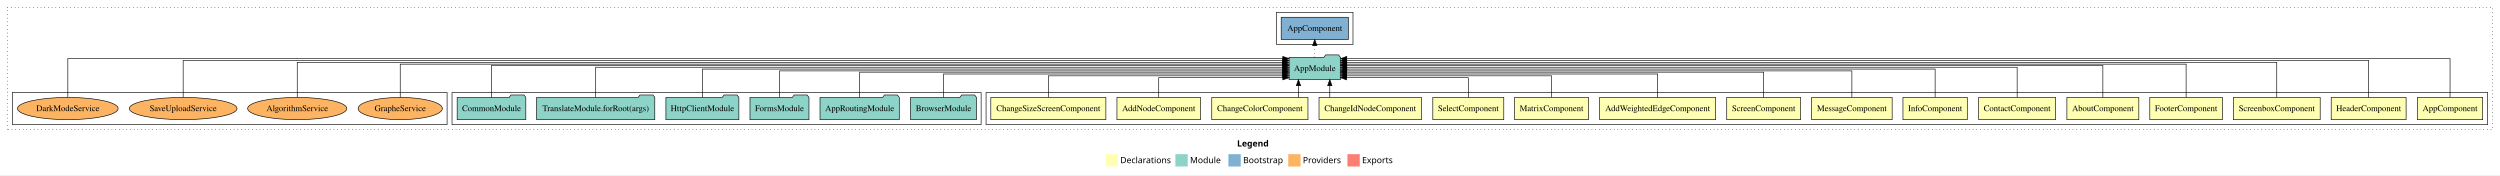
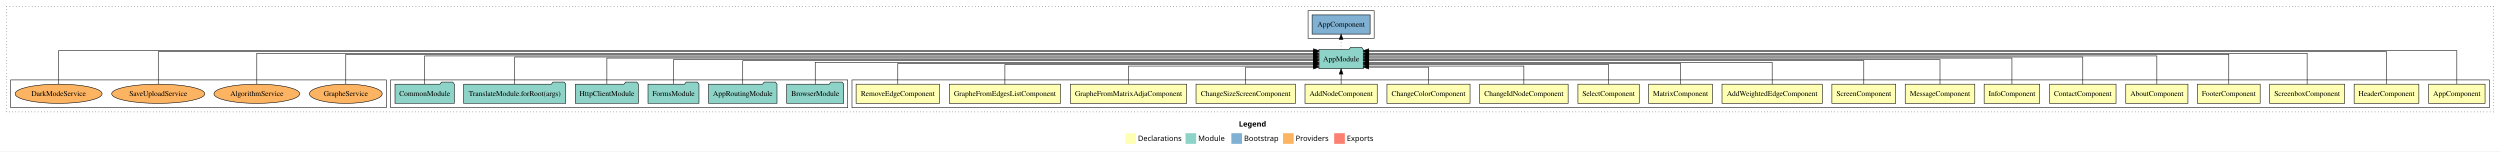
- <svg xmlns="http://www.w3.org/2000/svg" width="4054pt" height="284pt" viewBox="0.00 0.00 4054.00 284.00">
+ <svg xmlns="http://www.w3.org/2000/svg" width="4692pt" height="284pt" viewBox="0.00 0.00 4692.00 284.00">
  <g id="graph0" class="graph" transform="scale(1 1) rotate(0) translate(4 280)">
-     <polygon fill="white" stroke="transparent" points="-4,4 -4,-280 4050,-280 4050,4 -4,4" />
-     <text text-anchor="start" x="2002.01" y="-42.4" font-family="Times-12" font-weight="bold" font-size="14.00">Legend</text>
-     <polygon fill="#ffffb3" stroke="transparent" points="1789,-10 1789,-30 1809,-30 1809,-10 1789,-10" />
-     <text text-anchor="start" x="1812.63" y="-15.4" font-family="Times-12" font-size="14.00">  Declarations</text>
-     <polygon fill="#8dd3c7" stroke="transparent" points="1902,-10 1902,-30 1922,-30 1922,-10 1902,-10" />
-     <text text-anchor="start" x="1925.73" y="-15.4" font-family="Times-12" font-size="14.00">  Module</text>
-     <polygon fill="#80b1d3" stroke="transparent" points="1988,-10 1988,-30 2008,-30 2008,-10 1988,-10" />
-     <text text-anchor="start" x="2011.78" y="-15.4" font-family="Times-12" font-size="14.00">  Bootstrap</text>
-     <polygon fill="#fdb462" stroke="transparent" points="2085,-10 2085,-30 2105,-30 2105,-10 2085,-10" />
-     <text text-anchor="start" x="2108.67" y="-15.4" font-family="Times-12" font-size="14.00">  Providers</text>
-     <polygon fill="#fb8072" stroke="transparent" points="2181,-10 2181,-30 2201,-30 2201,-10 2181,-10" />
-     <text text-anchor="start" x="2204.73" y="-15.4" font-family="Times-12" font-size="14.00">  Exports</text>
+     <polygon fill="white" stroke="transparent" points="-4,4 -4,-280 4688,-280 4688,4 -4,4" />
+     <text text-anchor="start" x="2321.01" y="-42.4" font-family="Times-12" font-weight="bold" font-size="14.00">Legend</text>
+     <polygon fill="#ffffb3" stroke="transparent" points="2108,-10 2108,-30 2128,-30 2128,-10 2108,-10" />
+     <text text-anchor="start" x="2131.63" y="-15.4" font-family="Times-12" font-size="14.00">  Declarations</text>
+     <polygon fill="#8dd3c7" stroke="transparent" points="2221,-10 2221,-30 2241,-30 2241,-10 2221,-10" />
+     <text text-anchor="start" x="2244.73" y="-15.4" font-family="Times-12" font-size="14.00">  Module</text>
+     <polygon fill="#80b1d3" stroke="transparent" points="2307,-10 2307,-30 2327,-30 2327,-10 2307,-10" />
+     <text text-anchor="start" x="2330.78" y="-15.4" font-family="Times-12" font-size="14.00">  Bootstrap</text>
+     <polygon fill="#fdb462" stroke="transparent" points="2404,-10 2404,-30 2424,-30 2424,-10 2404,-10" />
+     <text text-anchor="start" x="2427.67" y="-15.4" font-family="Times-12" font-size="14.00">  Providers</text>
+     <polygon fill="#fb8072" stroke="transparent" points="2500,-10 2500,-30 2520,-30 2520,-10 2500,-10" />
+     <text text-anchor="start" x="2523.73" y="-15.4" font-family="Times-12" font-size="14.00">  Exports</text>
    <g id="clust1" class="cluster">
-       <polygon fill="none" stroke="black" stroke-dasharray="1,5" points="8,-70 8,-268 4038,-268 4038,-70 8,-70" />
+       <polygon fill="none" stroke="black" stroke-dasharray="1,5" points="8,-70 8,-268 4676,-268 4676,-70 8,-70" />
    </g>
    <g id="clust2" class="cluster">
-       <polygon fill="none" stroke="black" points="1595,-78 1595,-130 4030,-130 4030,-78 1595,-78" />
-     </g>
-     <g id="clust19" class="cluster">
+       <polygon fill="none" stroke="black" points="1595,-78 1595,-130 4668,-130 4668,-78 1595,-78" />
+     </g>
+     <g id="clust22" class="cluster">
      <polygon fill="none" stroke="black" points="729,-78 729,-130 1587,-130 1587,-78 729,-78" />
    </g>
-     <g id="clust21" class="cluster">
-       <polygon fill="none" stroke="black" points="2066,-208 2066,-260 2190,-260 2190,-208 2066,-208" />
-     </g>
-     <g id="clust22" class="cluster">
+     <g id="clust24" class="cluster">
+       <polygon fill="none" stroke="black" points="2451,-208 2451,-260 2575,-260 2575,-208 2451,-208" />
+     </g>
+     <g id="clust25" class="cluster">
      <polygon fill="none" stroke="black" points="16,-78 16,-130 721,-130 721,-78 16,-78" />
    </g>
    <g id="node1" class="node">
-       <polygon fill="#ffffb3" stroke="black" points="4021.94,-122 3916.06,-122 3916.06,-86 4021.94,-86 4021.94,-122" />
-       <text text-anchor="middle" x="3969" y="-99.8" font-family="Times,serif" font-size="14.00">AppComponent</text>
+       <polygon fill="#ffffb3" stroke="black" points="4659.94,-122 4554.06,-122 4554.06,-86 4659.94,-86 4659.94,-122" />
+       <text text-anchor="middle" x="4607" y="-99.8" font-family="Times,serif" font-size="14.00">AppComponent</text>
+     </g>
+     <g id="node20" class="node">
+       <polygon fill="#8dd3c7" stroke="black" points="2554.66,-187 2551.66,-191 2530.66,-191 2527.66,-187 2471.34,-187 2471.34,-151 2554.66,-151 2554.66,-187" />
+       <text text-anchor="middle" x="2513" y="-164.8" font-family="Times,serif" font-size="14.00">AppModule</text>
+     </g>
+     <g id="edge1" class="edge">
+       <path fill="none" stroke="black" d="M4607,-122.38C4607,-146.28 4607,-185 4607,-185 4607,-185 2564.83,-185 2564.83,-185" />
+       <polygon fill="black" stroke="black" points="2564.83,-181.5 2554.83,-185 2564.83,-188.5 2564.83,-181.5" />
+     </g>
+     <g id="node2" class="node">
+       <polygon fill="#ffffb3" stroke="black" points="4535.74,-122 4414.26,-122 4414.26,-86 4535.74,-86 4535.74,-122" />
+       <text text-anchor="middle" x="4475" y="-99.8" font-family="Times,serif" font-size="14.00">HeaderComponent</text>
+     </g>
+     <g id="edge2" class="edge">
+       <path fill="none" stroke="black" d="M4475,-122.32C4475,-145.66 4475,-183 4475,-183 4475,-183 2564.89,-183 2564.89,-183" />
+       <polygon fill="black" stroke="black" points="2564.89,-179.5 2554.89,-183 2564.89,-186.5 2564.89,-179.5" />
+     </g>
+     <g id="node3" class="node">
+       <polygon fill="#ffffb3" stroke="black" points="4396.42,-122 4255.58,-122 4255.58,-86 4396.42,-86 4396.42,-122" />
+       <text text-anchor="middle" x="4326" y="-99.8" font-family="Times,serif" font-size="14.00">ScreenboxComponent</text>
+     </g>
+     <g id="edge3" class="edge">
+       <path fill="none" stroke="black" d="M4326,-122.01C4326,-144.49 4326,-180 4326,-180 4326,-180 2564.71,-180 2564.71,-180" />
+       <polygon fill="black" stroke="black" points="2564.71,-176.5 2554.71,-180 2564.71,-183.5 2564.71,-176.5" />
+     </g>
+     <g id="node4" class="node">
+       <polygon fill="#ffffb3" stroke="black" points="4237.88,-122 4120.12,-122 4120.12,-86 4237.88,-86 4237.88,-122" />
+       <text text-anchor="middle" x="4179" y="-99.8" font-family="Times,serif" font-size="14.00">FooterComponent</text>
+     </g>
+     <g id="edge4" class="edge">
+       <path fill="none" stroke="black" d="M4179,-122.29C4179,-144.21 4179,-178 4179,-178 4179,-178 2565.02,-178 2565.02,-178" />
+       <polygon fill="black" stroke="black" points="2565.02,-174.5 2555.02,-178 2565.02,-181.5 2565.02,-174.5" />
+     </g>
+     <g id="node5" class="node">
+       <polygon fill="#ffffb3" stroke="black" points="4102.33,-122 3985.67,-122 3985.67,-86 4102.33,-86 4102.33,-122" />
+       <text text-anchor="middle" x="4044" y="-99.8" font-family="Times,serif" font-size="14.00">AboutComponent</text>
+     </g>
+     <g id="edge5" class="edge">
+       <path fill="none" stroke="black" d="M4044,-122.28C4044,-143.32 4044,-175 4044,-175 4044,-175 2564.74,-175 2564.74,-175" />
+       <polygon fill="black" stroke="black" points="2564.74,-171.5 2554.74,-175 2564.74,-178.5 2564.74,-171.5" />
+     </g>
+     <g id="node6" class="node">
+       <polygon fill="#ffffb3" stroke="black" points="3967.38,-122 3842.62,-122 3842.62,-86 3967.38,-86 3967.38,-122" />
+       <text text-anchor="middle" x="3905" y="-99.8" font-family="Times,serif" font-size="14.00">ContactComponent</text>
+     </g>
+     <g id="edge6" class="edge">
+       <path fill="none" stroke="black" d="M3905,-122.13C3905,-142.57 3905,-173 3905,-173 3905,-173 2564.66,-173 2564.66,-173" />
+       <polygon fill="black" stroke="black" points="2564.66,-169.5 2554.66,-173 2564.66,-176.5 2564.66,-169.5" />
+     </g>
+     <g id="node7" class="node">
+       <polygon fill="#ffffb3" stroke="black" points="3824.15,-122 3719.85,-122 3719.85,-86 3824.15,-86 3824.15,-122" />
+       <text text-anchor="middle" x="3772" y="-99.8" font-family="Times,serif" font-size="14.00">InfoComponent</text>
+     </g>
+     <g id="edge7" class="edge">
+       <path fill="none" stroke="black" d="M3772,-122.31C3772,-142.15 3772,-171 3772,-171 3772,-171 2564.89,-171 2564.89,-171" />
+       <polygon fill="black" stroke="black" points="2564.89,-167.5 2554.89,-171 2564.89,-174.5 2564.89,-167.5" />
+     </g>
+     <g id="node8" class="node">
+       <polygon fill="#ffffb3" stroke="black" points="3702.31,-122 3571.69,-122 3571.69,-86 3702.31,-86 3702.31,-122" />
+       <text text-anchor="middle" x="3637" y="-99.8" font-family="Times,serif" font-size="14.00">MessageComponent</text>
+     </g>
+     <g id="edge8" class="edge">
+       <path fill="none" stroke="black" d="M3637,-122.17C3637,-141.09 3637,-168 3637,-168 3637,-168 2564.67,-168 2564.67,-168" />
+       <polygon fill="black" stroke="black" points="2564.67,-164.5 2554.67,-168 2564.67,-171.5 2564.67,-164.5" />
+     </g>
+     <g id="node9" class="node">
+       <polygon fill="#ffffb3" stroke="black" points="3553.92,-122 3434.08,-122 3434.08,-86 3553.92,-86 3553.92,-122" />
+       <text text-anchor="middle" x="3494" y="-99.8" font-family="Times,serif" font-size="14.00">ScreenComponent</text>
+     </g>
+     <g id="edge9" class="edge">
+       <path fill="none" stroke="black" d="M3494,-122.27C3494,-140.56 3494,-166 3494,-166 3494,-166 2564.84,-166 2564.84,-166" />
+       <polygon fill="black" stroke="black" points="2564.84,-162.5 2554.84,-166 2564.84,-169.5 2564.84,-162.5" />
+     </g>
+     <g id="node10" class="node">
+       <polygon fill="#ffffb3" stroke="black" points="3416.13,-122 3227.87,-122 3227.87,-86 3416.13,-86 3416.13,-122" />
+       <text text-anchor="middle" x="3322" y="-99.8" font-family="Times,serif" font-size="14.00">AddWeightedEdgeComponent</text>
+     </g>
+     <g id="edge10" class="edge">
+       <path fill="none" stroke="black" d="M3322,-122.02C3322,-139.37 3322,-163 3322,-163 3322,-163 2564.79,-163 2564.79,-163" />
+       <polygon fill="black" stroke="black" points="2564.79,-159.5 2554.79,-163 2564.79,-166.5 2564.79,-159.5" />
+     </g>
+     <g id="node11" class="node">
+       <polygon fill="#ffffb3" stroke="black" points="3209.93,-122 3090.07,-122 3090.07,-86 3209.93,-86 3209.93,-122" />
+       <text text-anchor="middle" x="3150" y="-99.8" font-family="Times,serif" font-size="14.00">MatrixComponent</text>
+     </g>
+     <g id="edge11" class="edge">
+       <path fill="none" stroke="black" d="M3150,-122.04C3150,-138.73 3150,-161 3150,-161 3150,-161 2564.8,-161 2564.8,-161" />
+       <polygon fill="black" stroke="black" points="2564.8,-157.5 2554.8,-161 2564.8,-164.5 2564.8,-157.5" />
+     </g>
+     <g id="node12" class="node">
+       <polygon fill="#ffffb3" stroke="black" points="3072.54,-122 2957.46,-122 2957.46,-86 3072.54,-86 3072.54,-122" />
+       <text text-anchor="middle" x="3015" y="-99.8" font-family="Times,serif" font-size="14.00">SelectComponent</text>
+     </g>
+     <g id="edge12" class="edge">
+       <path fill="none" stroke="black" d="M3015,-122.01C3015,-138.05 3015,-159 3015,-159 3015,-159 2564.94,-159 2564.94,-159" />
+       <polygon fill="black" stroke="black" points="2564.94,-155.5 2554.94,-159 2564.94,-162.5 2564.94,-155.5" />
+     </g>
+     <g id="node13" class="node">
+       <polygon fill="#ffffb3" stroke="black" points="2939.08,-122 2772.92,-122 2772.92,-86 2939.08,-86 2939.08,-122" />
+       <text text-anchor="middle" x="2856" y="-99.8" font-family="Times,serif" font-size="14.00">ChangeIdNodeComponent</text>
+     </g>
+     <g id="edge13" class="edge">
+       <path fill="none" stroke="black" d="M2856,-122.19C2856,-137.18 2856,-156 2856,-156 2856,-156 2564.72,-156 2564.72,-156" />
+       <polygon fill="black" stroke="black" points="2564.72,-152.5 2554.72,-156 2564.72,-159.5 2564.72,-152.5" />
+     </g>
+     <g id="node14" class="node">
+       <polygon fill="#ffffb3" stroke="black" points="2754.99,-122 2599.01,-122 2599.01,-86 2754.99,-86 2754.99,-122" />
+       <text text-anchor="middle" x="2677" y="-99.8" font-family="Times,serif" font-size="14.00">ChangeColorComponent</text>
+     </g>
+     <g id="edge14" class="edge">
+       <path fill="none" stroke="black" d="M2677,-122.05C2677,-136.37 2677,-154 2677,-154 2677,-154 2564.81,-154 2564.81,-154" />
+       <polygon fill="black" stroke="black" points="2564.81,-150.5 2554.81,-154 2564.81,-157.5 2564.81,-150.5" />
+     </g>
+     <g id="node15" class="node">
+       <polygon fill="#ffffb3" stroke="black" points="2580.76,-122 2445.24,-122 2445.24,-86 2580.76,-86 2580.76,-122" />
+       <text text-anchor="middle" x="2513" y="-99.8" font-family="Times,serif" font-size="14.00">AddNodeComponent</text>
+     </g>
+     <g id="edge15" class="edge">
+       <path fill="none" stroke="black" d="M2513,-122.11C2513,-122.11 2513,-140.99 2513,-140.99" />
+       <polygon fill="black" stroke="black" points="2509.5,-140.99 2513,-150.99 2516.5,-140.99 2509.5,-140.99" />
+     </g>
+     <g id="node16" class="node">
+       <polygon fill="#ffffb3" stroke="black" points="2427.29,-122 2240.71,-122 2240.71,-86 2427.29,-86 2427.29,-122" />
+       <text text-anchor="middle" x="2334" y="-99.8" font-family="Times,serif" font-size="14.00">ChangeSizeScreenComponent</text>
+     </g>
+     <g id="edge16" class="edge">
+       <path fill="none" stroke="black" d="M2334,-122.05C2334,-136.37 2334,-154 2334,-154 2334,-154 2461.03,-154 2461.03,-154" />
+       <polygon fill="black" stroke="black" points="2461.03,-157.5 2471.03,-154 2461.03,-150.5 2461.03,-157.5" />
    </g>
    <g id="node17" class="node">
-       <polygon fill="#8dd3c7" stroke="black" points="2169.66,-187 2166.66,-191 2145.66,-191 2142.66,-187 2086.34,-187 2086.34,-151 2169.66,-151 2169.66,-187" />
-       <text text-anchor="middle" x="2128" y="-164.8" font-family="Times,serif" font-size="14.00">AppModule</text>
-     </g>
-     <g id="edge1" class="edge">
-       <path fill="none" stroke="black" d="M3969,-122.38C3969,-146.28 3969,-185 3969,-185 3969,-185 2179.91,-185 2179.91,-185" />
-       <polygon fill="black" stroke="black" points="2179.91,-181.5 2169.91,-185 2179.91,-188.5 2179.91,-181.5" />
-     </g>
-     <g id="node2" class="node">
-       <polygon fill="#ffffb3" stroke="black" points="3897.74,-122 3776.26,-122 3776.26,-86 3897.74,-86 3897.74,-122" />
-       <text text-anchor="middle" x="3837" y="-99.8" font-family="Times,serif" font-size="14.00">HeaderComponent</text>
-     </g>
-     <g id="edge2" class="edge">
-       <path fill="none" stroke="black" d="M3837,-122.09C3837,-145.13 3837,-182 3837,-182 3837,-182 2179.82,-182 2179.82,-182" />
-       <polygon fill="black" stroke="black" points="2179.82,-178.5 2169.82,-182 2179.82,-185.5 2179.82,-178.5" />
-     </g>
-     <g id="node3" class="node">
-       <polygon fill="#ffffb3" stroke="black" points="3758.42,-122 3617.58,-122 3617.58,-86 3758.42,-86 3758.42,-122" />
-       <text text-anchor="middle" x="3688" y="-99.8" font-family="Times,serif" font-size="14.00">ScreenboxComponent</text>
-     </g>
-     <g id="edge3" class="edge">
-       <path fill="none" stroke="black" d="M3688,-122.16C3688,-144.35 3688,-179 3688,-179 3688,-179 2179.73,-179 2179.73,-179" />
-       <polygon fill="black" stroke="black" points="2179.73,-175.5 2169.73,-179 2179.73,-182.5 2179.73,-175.5" />
-     </g>
-     <g id="node4" class="node">
-       <polygon fill="#ffffb3" stroke="black" points="3599.88,-122 3482.12,-122 3482.12,-86 3599.88,-86 3599.88,-122" />
-       <text text-anchor="middle" x="3541" y="-99.8" font-family="Times,serif" font-size="14.00">FooterComponent</text>
-     </g>
-     <g id="edge4" class="edge">
-       <path fill="none" stroke="black" d="M3541,-122.17C3541,-143.5 3541,-176 3541,-176 3541,-176 2179.9,-176 2179.9,-176" />
-       <polygon fill="black" stroke="black" points="2179.9,-172.5 2169.9,-176 2179.9,-179.5 2179.9,-172.5" />
-     </g>
-     <g id="node5" class="node">
-       <polygon fill="#ffffb3" stroke="black" points="3464.33,-122 3347.67,-122 3347.67,-86 3464.33,-86 3464.33,-122" />
-       <text text-anchor="middle" x="3406" y="-99.8" font-family="Times,serif" font-size="14.00">AboutComponent</text>
-     </g>
-     <g id="edge5" class="edge">
-       <path fill="none" stroke="black" d="M3406,-122.03C3406,-142.77 3406,-174 3406,-174 3406,-174 2179.79,-174 2179.79,-174" />
-       <polygon fill="black" stroke="black" points="2179.79,-170.5 2169.79,-174 2179.79,-177.5 2179.79,-170.5" />
-     </g>
-     <g id="node6" class="node">
-       <polygon fill="#ffffb3" stroke="black" points="3329.38,-122 3204.62,-122 3204.62,-86 3329.38,-86 3329.38,-122" />
-       <text text-anchor="middle" x="3267" y="-99.8" font-family="Times,serif" font-size="14.00">ContactComponent</text>
-     </g>
-     <g id="edge6" class="edge">
-       <path fill="none" stroke="black" d="M3267,-122.31C3267,-142.15 3267,-171 3267,-171 3267,-171 2179.89,-171 2179.89,-171" />
-       <polygon fill="black" stroke="black" points="2179.89,-167.5 2169.89,-171 2179.89,-174.5 2179.89,-167.5" />
-     </g>
-     <g id="node7" class="node">
-       <polygon fill="#ffffb3" stroke="black" points="3186.15,-122 3081.85,-122 3081.85,-86 3186.15,-86 3186.15,-122" />
-       <text text-anchor="middle" x="3134" y="-99.8" font-family="Times,serif" font-size="14.00">InfoComponent</text>
-     </g>
-     <g id="edge7" class="edge">
-       <path fill="none" stroke="black" d="M3134,-122.17C3134,-141.09 3134,-168 3134,-168 3134,-168 2179.95,-168 2179.95,-168" />
-       <polygon fill="black" stroke="black" points="2179.95,-164.5 2169.95,-168 2179.95,-171.5 2179.95,-164.5" />
-     </g>
-     <g id="node8" class="node">
-       <polygon fill="#ffffb3" stroke="black" points="3064.31,-122 2933.69,-122 2933.69,-86 3064.31,-86 3064.31,-122" />
-       <text text-anchor="middle" x="2999" y="-99.8" font-family="Times,serif" font-size="14.00">MessageComponent</text>
-     </g>
-     <g id="edge8" class="edge">
-       <path fill="none" stroke="black" d="M2999,-122.3C2999,-140.27 2999,-165 2999,-165 2999,-165 2179.72,-165 2179.72,-165" />
-       <polygon fill="black" stroke="black" points="2179.72,-161.5 2169.72,-165 2179.72,-168.5 2179.72,-161.5" />
-     </g>
-     <g id="node9" class="node">
-       <polygon fill="#ffffb3" stroke="black" points="2915.92,-122 2796.08,-122 2796.08,-86 2915.92,-86 2915.92,-122" />
-       <text text-anchor="middle" x="2856" y="-99.8" font-family="Times,serif" font-size="14.00">ScreenComponent</text>
-     </g>
-     <g id="edge9" class="edge">
-       <path fill="none" stroke="black" d="M2856,-122.02C2856,-139.37 2856,-163 2856,-163 2856,-163 2179.76,-163 2179.76,-163" />
-       <polygon fill="black" stroke="black" points="2179.76,-159.5 2169.76,-163 2179.76,-166.5 2179.76,-159.5" />
-     </g>
-     <g id="node10" class="node">
-       <polygon fill="#ffffb3" stroke="black" points="2778.13,-122 2589.87,-122 2589.87,-86 2778.13,-86 2778.13,-122" />
-       <text text-anchor="middle" x="2684" y="-99.8" font-family="Times,serif" font-size="14.00">AddWeightedEdgeComponent</text>
-     </g>
-     <g id="edge10" class="edge">
-       <path fill="none" stroke="black" d="M2684,-122.03C2684,-138.4 2684,-160 2684,-160 2684,-160 2179.79,-160 2179.79,-160" />
-       <polygon fill="black" stroke="black" points="2179.79,-156.5 2169.79,-160 2179.79,-163.5 2179.79,-156.5" />
-     </g>
-     <g id="node11" class="node">
-       <polygon fill="#ffffb3" stroke="black" points="2571.93,-122 2452.07,-122 2452.07,-86 2571.93,-86 2571.93,-122" />
-       <text text-anchor="middle" x="2512" y="-99.8" font-family="Times,serif" font-size="14.00">MatrixComponent</text>
-     </g>
-     <g id="edge11" class="edge">
-       <path fill="none" stroke="black" d="M2512,-122.24C2512,-137.57 2512,-157 2512,-157 2512,-157 2179.83,-157 2179.83,-157" />
-       <polygon fill="black" stroke="black" points="2179.83,-153.5 2169.83,-157 2179.83,-160.5 2179.83,-153.5" />
-     </g>
-     <g id="node12" class="node">
-       <polygon fill="#ffffb3" stroke="black" points="2434.54,-122 2319.46,-122 2319.46,-86 2434.54,-86 2434.54,-122" />
-       <text text-anchor="middle" x="2377" y="-99.8" font-family="Times,serif" font-size="14.00">SelectComponent</text>
-     </g>
-     <g id="edge12" class="edge">
-       <path fill="none" stroke="black" d="M2377,-122.05C2377,-136.37 2377,-154 2377,-154 2377,-154 2179.68,-154 2179.68,-154" />
-       <polygon fill="black" stroke="black" points="2179.68,-150.5 2169.68,-154 2179.68,-157.5 2179.68,-150.5" />
-     </g>
-     <g id="node13" class="node">
-       <polygon fill="#ffffb3" stroke="black" points="2301.08,-122 2134.92,-122 2134.92,-86 2301.08,-86 2301.08,-122" />
-       <text text-anchor="middle" x="2218" y="-99.8" font-family="Times,serif" font-size="14.00">ChangeIdNodeComponent</text>
-     </g>
-     <g id="edge13" class="edge">
-       <path fill="none" stroke="black" d="M2152.39,-122.11C2152.39,-122.11 2152.39,-140.99 2152.39,-140.99" />
-       <polygon fill="black" stroke="black" points="2148.89,-140.99 2152.39,-150.99 2155.89,-140.99 2148.89,-140.99" />
-     </g>
-     <g id="node14" class="node">
-       <polygon fill="#ffffb3" stroke="black" points="2116.99,-122 1961.01,-122 1961.01,-86 2116.99,-86 2116.99,-122" />
-       <text text-anchor="middle" x="2039" y="-99.8" font-family="Times,serif" font-size="14.00">ChangeColorComponent</text>
-     </g>
-     <g id="edge14" class="edge">
-       <path fill="none" stroke="black" d="M2101.58,-122.11C2101.58,-122.11 2101.58,-140.99 2101.58,-140.99" />
-       <polygon fill="black" stroke="black" points="2098.08,-140.99 2101.58,-150.99 2105.08,-140.99 2098.08,-140.99" />
-     </g>
-     <g id="node15" class="node">
-       <polygon fill="#ffffb3" stroke="black" points="1942.76,-122 1807.24,-122 1807.24,-86 1942.76,-86 1942.76,-122" />
-       <text text-anchor="middle" x="1875" y="-99.8" font-family="Times,serif" font-size="14.00">AddNodeComponent</text>
-     </g>
-     <g id="edge15" class="edge">
-       <path fill="none" stroke="black" d="M1875,-122.05C1875,-136.37 1875,-154 1875,-154 1875,-154 2076.22,-154 2076.22,-154" />
-       <polygon fill="black" stroke="black" points="2076.22,-157.5 2086.22,-154 2076.22,-150.5 2076.22,-157.5" />
-     </g>
-     <g id="node16" class="node">
-       <polygon fill="#ffffb3" stroke="black" points="1789.29,-122 1602.71,-122 1602.71,-86 1789.29,-86 1789.29,-122" />
-       <text text-anchor="middle" x="1696" y="-99.8" font-family="Times,serif" font-size="14.00">ChangeSizeScreenComponent</text>
-     </g>
-     <g id="edge16" class="edge">
-       <path fill="none" stroke="black" d="M1696,-122.24C1696,-137.57 1696,-157 1696,-157 1696,-157 2076.19,-157 2076.19,-157" />
-       <polygon fill="black" stroke="black" points="2076.19,-160.5 2086.19,-157 2076.19,-153.5 2076.19,-160.5" />
-     </g>
-     <g id="node24" class="node">
-       <polygon fill="#80b1d3" stroke="black" points="2182.44,-252 2073.56,-252 2073.56,-216 2182.44,-216 2182.44,-252" />
-       <text text-anchor="middle" x="2128" y="-229.8" font-family="Times,serif" font-size="14.00">AppComponent </text>
-     </g>
-     <g id="edge23" class="edge">
-       <path fill="none" stroke="black" stroke-dasharray="1,5" d="M2128,-187.11C2128,-187.11 2128,-205.99 2128,-205.99" />
-       <polygon fill="black" stroke="black" points="2124.5,-205.99 2128,-215.99 2131.5,-205.99 2124.5,-205.99" />
+       <polygon fill="#ffffb3" stroke="black" points="2223.18,-122 2004.82,-122 2004.82,-86 2223.18,-86 2223.18,-122" />
+       <text text-anchor="middle" x="2114" y="-99.8" font-family="Times,serif" font-size="14.00">GrapheFromMatrixAdjaComponent</text>
+     </g>
+     <g id="edge17" class="edge">
+       <path fill="none" stroke="black" d="M2114,-122.19C2114,-137.18 2114,-156 2114,-156 2114,-156 2461.05,-156 2461.05,-156" />
+       <polygon fill="black" stroke="black" points="2461.05,-159.5 2471.05,-156 2461.05,-152.5 2461.05,-159.5" />
    </g>
    <g id="node18" class="node">
+       <polygon fill="#ffffb3" stroke="black" points="1986.35,-122 1777.65,-122 1777.65,-86 1986.35,-86 1986.35,-122" />
+       <text text-anchor="middle" x="1882" y="-99.8" font-family="Times,serif" font-size="14.00">GrapheFromEdgesListComponent</text>
+     </g>
+     <g id="edge18" class="edge">
+       <path fill="none" stroke="black" d="M1882,-122.01C1882,-138.05 1882,-159 1882,-159 1882,-159 2461.11,-159 2461.11,-159" />
+       <polygon fill="black" stroke="black" points="2461.11,-162.5 2471.11,-159 2461.11,-155.5 2461.11,-162.5" />
+     </g>
+     <g id="node19" class="node">
+       <polygon fill="#ffffb3" stroke="black" points="1759.26,-122 1602.74,-122 1602.74,-86 1759.26,-86 1759.26,-122" />
+       <text text-anchor="middle" x="1681" y="-99.8" font-family="Times,serif" font-size="14.00">RemoveEdgeComponent</text>
+     </g>
+     <g id="edge19" class="edge">
+       <path fill="none" stroke="black" d="M1681,-122.04C1681,-138.73 1681,-161 1681,-161 1681,-161 2461.17,-161 2461.17,-161" />
+       <polygon fill="black" stroke="black" points="2461.17,-164.5 2471.17,-161 2461.17,-157.5 2461.17,-164.5" />
+     </g>
+     <g id="node27" class="node">
+       <polygon fill="#80b1d3" stroke="black" points="2567.44,-252 2458.56,-252 2458.56,-216 2567.44,-216 2567.44,-252" />
+       <text text-anchor="middle" x="2513" y="-229.8" font-family="Times,serif" font-size="14.00">AppComponent </text>
+     </g>
+     <g id="edge26" class="edge">
+       <path fill="none" stroke="black" stroke-dasharray="1,5" d="M2513,-187.11C2513,-187.11 2513,-205.99 2513,-205.99" />
+       <polygon fill="black" stroke="black" points="2509.5,-205.99 2513,-215.99 2516.5,-205.99 2509.5,-205.99" />
+     </g>
+     <g id="node21" class="node">
      <polygon fill="#8dd3c7" stroke="black" points="1579.47,-122 1576.47,-126 1555.47,-126 1552.47,-122 1472.53,-122 1472.53,-86 1579.47,-86 1579.47,-122" />
      <text text-anchor="middle" x="1526" y="-99.8" font-family="Times,serif" font-size="14.00">BrowserModule</text>
    </g>
-     <g id="edge17" class="edge">
-       <path fill="none" stroke="black" d="M1526,-122.03C1526,-138.4 1526,-160 1526,-160 1526,-160 2076.15,-160 2076.15,-160" />
-       <polygon fill="black" stroke="black" points="2076.15,-163.5 2086.15,-160 2076.15,-156.5 2076.15,-163.5" />
-     </g>
-     <g id="node19" class="node">
+     <g id="edge20" class="edge">
+       <path fill="none" stroke="black" d="M1526,-122.02C1526,-139.37 1526,-163 1526,-163 1526,-163 2461.22,-163 2461.22,-163" />
+       <polygon fill="black" stroke="black" points="2461.22,-166.5 2471.22,-163 2461.22,-159.5 2461.22,-166.5" />
+     </g>
+     <g id="node22" class="node">
      <polygon fill="#8dd3c7" stroke="black" points="1454.27,-122 1451.27,-126 1430.27,-126 1427.27,-122 1325.73,-122 1325.73,-86 1454.27,-86 1454.27,-122" />
      <text text-anchor="middle" x="1390" y="-99.8" font-family="Times,serif" font-size="14.00">AppRoutingModule</text>
    </g>
-     <g id="edge18" class="edge">
-       <path fill="none" stroke="black" d="M1390,-122.02C1390,-139.37 1390,-163 1390,-163 1390,-163 2076.21,-163 2076.21,-163" />
-       <polygon fill="black" stroke="black" points="2076.21,-166.5 2086.21,-163 2076.21,-159.5 2076.21,-166.5" />
-     </g>
-     <g id="node20" class="node">
+     <g id="edge21" class="edge">
+       <path fill="none" stroke="black" d="M1390,-122.27C1390,-140.56 1390,-166 1390,-166 1390,-166 2461.03,-166 2461.03,-166" />
+       <polygon fill="black" stroke="black" points="2461.03,-169.5 2471.03,-166 2461.03,-162.5 2461.03,-169.5" />
+     </g>
+     <g id="node23" class="node">
      <polygon fill="#8dd3c7" stroke="black" points="1307.83,-122 1304.83,-126 1283.83,-126 1280.83,-122 1212.17,-122 1212.17,-86 1307.83,-86 1307.83,-122" />
      <text text-anchor="middle" x="1260" y="-99.8" font-family="Times,serif" font-size="14.00">FormsModule</text>
    </g>
-     <g id="edge19" class="edge">
-       <path fill="none" stroke="black" d="M1260,-122.3C1260,-140.27 1260,-165 1260,-165 1260,-165 2076.13,-165 2076.13,-165" />
-       <polygon fill="black" stroke="black" points="2076.13,-168.5 2086.13,-165 2076.13,-161.5 2076.13,-168.5" />
-     </g>
-     <g id="node21" class="node">
+     <g id="edge22" class="edge">
+       <path fill="none" stroke="black" d="M1260,-122.17C1260,-141.09 1260,-168 1260,-168 1260,-168 2461.31,-168 2461.31,-168" />
+       <polygon fill="black" stroke="black" points="2461.31,-171.5 2471.31,-168 2461.31,-164.5 2461.31,-171.5" />
+     </g>
+     <g id="node24" class="node">
      <polygon fill="#8dd3c7" stroke="black" points="1194.16,-122 1191.16,-126 1170.16,-126 1167.16,-122 1075.84,-122 1075.84,-86 1194.16,-86 1194.16,-122" />
      <text text-anchor="middle" x="1135" y="-99.8" font-family="Times,serif" font-size="14.00">HttpClientModule</text>
    </g>
-     <g id="edge20" class="edge">
-       <path fill="none" stroke="black" d="M1135,-122.17C1135,-141.09 1135,-168 1135,-168 1135,-168 2076.28,-168 2076.28,-168" />
-       <polygon fill="black" stroke="black" points="2076.28,-171.5 2086.28,-168 2076.28,-164.5 2076.28,-171.5" />
-     </g>
-     <g id="node22" class="node">
+     <g id="edge23" class="edge">
+       <path fill="none" stroke="black" d="M1135,-122.31C1135,-142.15 1135,-171 1135,-171 1135,-171 2461.01,-171 2461.01,-171" />
+       <polygon fill="black" stroke="black" points="2461.01,-174.5 2471.01,-171 2461.01,-167.5 2461.01,-174.5" />
+     </g>
+     <g id="node25" class="node">
      <polygon fill="#8dd3c7" stroke="black" points="1057.82,-122 1054.82,-126 1033.82,-126 1030.82,-122 866.18,-122 866.18,-86 1057.82,-86 1057.82,-122" />
      <text text-anchor="middle" x="962" y="-99.8" font-family="Times,serif" font-size="14.00">TranslateModule.forRoot(args)</text>
    </g>
-     <g id="edge21" class="edge">
-       <path fill="none" stroke="black" d="M962,-122.31C962,-142.15 962,-171 962,-171 962,-171 2076.16,-171 2076.16,-171" />
-       <polygon fill="black" stroke="black" points="2076.16,-174.5 2086.16,-171 2076.16,-167.5 2076.16,-174.5" />
-     </g>
-     <g id="node23" class="node">
+     <g id="edge24" class="edge">
+       <path fill="none" stroke="black" d="M962,-122.13C962,-142.57 962,-173 962,-173 962,-173 2461.11,-173 2461.11,-173" />
+       <polygon fill="black" stroke="black" points="2461.11,-176.5 2471.11,-173 2461.11,-169.5 2461.11,-176.5" />
+     </g>
+     <g id="node26" class="node">
      <polygon fill="#8dd3c7" stroke="black" points="848.67,-122 845.67,-126 824.67,-126 821.67,-122 737.33,-122 737.33,-86 848.67,-86 848.67,-122" />
      <text text-anchor="middle" x="793" y="-99.8" font-family="Times,serif" font-size="14.00">CommonModule</text>
    </g>
-     <g id="edge22" class="edge">
-       <path fill="none" stroke="black" d="M793,-122.03C793,-142.77 793,-174 793,-174 793,-174 2076.21,-174 2076.21,-174" />
-       <polygon fill="black" stroke="black" points="2076.21,-177.5 2086.21,-174 2076.21,-170.5 2076.21,-177.5" />
-     </g>
-     <g id="node25" class="node">
+     <g id="edge25" class="edge">
+       <path fill="none" stroke="black" d="M793,-122.28C793,-143.32 793,-175 793,-175 793,-175 2461.34,-175 2461.34,-175" />
+       <polygon fill="black" stroke="black" points="2461.34,-178.5 2471.34,-175 2461.34,-171.5 2461.34,-178.5" />
+     </g>
+     <g id="node28" class="node">
      <ellipse fill="#fdb462" stroke="black" cx="645" cy="-104" rx="68.32" ry="18" />
      <text text-anchor="middle" x="645" y="-99.8" font-family="Times,serif" font-size="14.00">GrapheService</text>
    </g>
-     <g id="edge24" class="edge">
-       <path fill="none" stroke="black" d="M645,-122.17C645,-143.5 645,-176 645,-176 645,-176 2076.01,-176 2076.01,-176" />
-       <polygon fill="black" stroke="black" points="2076.01,-179.5 2086.01,-176 2076.01,-172.5 2076.01,-179.5" />
-     </g>
-     <g id="node26" class="node">
+     <g id="edge27" class="edge">
+       <path fill="none" stroke="black" d="M645,-122.29C645,-144.21 645,-178 645,-178 645,-178 2460.92,-178 2460.92,-178" />
+       <polygon fill="black" stroke="black" points="2460.92,-181.5 2470.92,-178 2460.92,-174.5 2460.92,-181.5" />
+     </g>
+     <g id="node29" class="node">
      <ellipse fill="#fdb462" stroke="black" cx="478" cy="-104" rx="80.45" ry="18" />
      <text text-anchor="middle" x="478" y="-99.8" font-family="Times,serif" font-size="14.00">AlgorithmService</text>
    </g>
-     <g id="edge25" class="edge">
-       <path fill="none" stroke="black" d="M478,-122.16C478,-144.35 478,-179 478,-179 478,-179 2075.97,-179 2075.97,-179" />
-       <polygon fill="black" stroke="black" points="2075.97,-182.5 2085.97,-179 2075.97,-175.5 2075.97,-182.5" />
-     </g>
-     <g id="node27" class="node">
+     <g id="edge28" class="edge">
+       <path fill="none" stroke="black" d="M478,-122.01C478,-144.49 478,-180 478,-180 478,-180 2460.96,-180 2460.96,-180" />
+       <polygon fill="black" stroke="black" points="2460.96,-183.5 2470.96,-180 2460.96,-176.5 2460.96,-183.5" />
+     </g>
+     <g id="node30" class="node">
      <ellipse fill="#fdb462" stroke="black" cx="293" cy="-104" rx="87.38" ry="18" />
      <text text-anchor="middle" x="293" y="-99.8" font-family="Times,serif" font-size="14.00">SaveUploadService</text>
    </g>
-     <g id="edge26" class="edge">
-       <path fill="none" stroke="black" d="M293,-122.09C293,-145.13 293,-182 293,-182 293,-182 2076.23,-182 2076.23,-182" />
-       <polygon fill="black" stroke="black" points="2076.23,-185.5 2086.23,-182 2076.23,-178.5 2076.23,-185.5" />
-     </g>
-     <g id="node28" class="node">
+     <g id="edge29" class="edge">
+       <path fill="none" stroke="black" d="M293,-122.32C293,-145.66 293,-183 293,-183 293,-183 2461.12,-183 2461.12,-183" />
+       <polygon fill="black" stroke="black" points="2461.12,-186.5 2471.12,-183 2461.12,-179.5 2461.12,-186.5" />
+     </g>
+     <g id="node31" class="node">
      <ellipse fill="#fdb462" stroke="black" cx="106" cy="-104" rx="81.64" ry="18" />
      <text text-anchor="middle" x="106" y="-99.8" font-family="Times,serif" font-size="14.00">DarkModeService</text>
    </g>
-     <g id="edge27" class="edge">
-       <path fill="none" stroke="black" d="M106,-122.38C106,-146.28 106,-185 106,-185 106,-185 2076.23,-185 2076.23,-185" />
-       <polygon fill="black" stroke="black" points="2076.23,-188.5 2086.23,-185 2076.23,-181.5 2076.23,-188.5" />
+     <g id="edge30" class="edge">
+       <path fill="none" stroke="black" d="M106,-122.38C106,-146.28 106,-185 106,-185 106,-185 2461.22,-185 2461.22,-185" />
+       <polygon fill="black" stroke="black" points="2461.22,-188.5 2471.22,-185 2461.22,-181.5 2461.22,-188.5" />
    </g>
  </g>
</svg>
